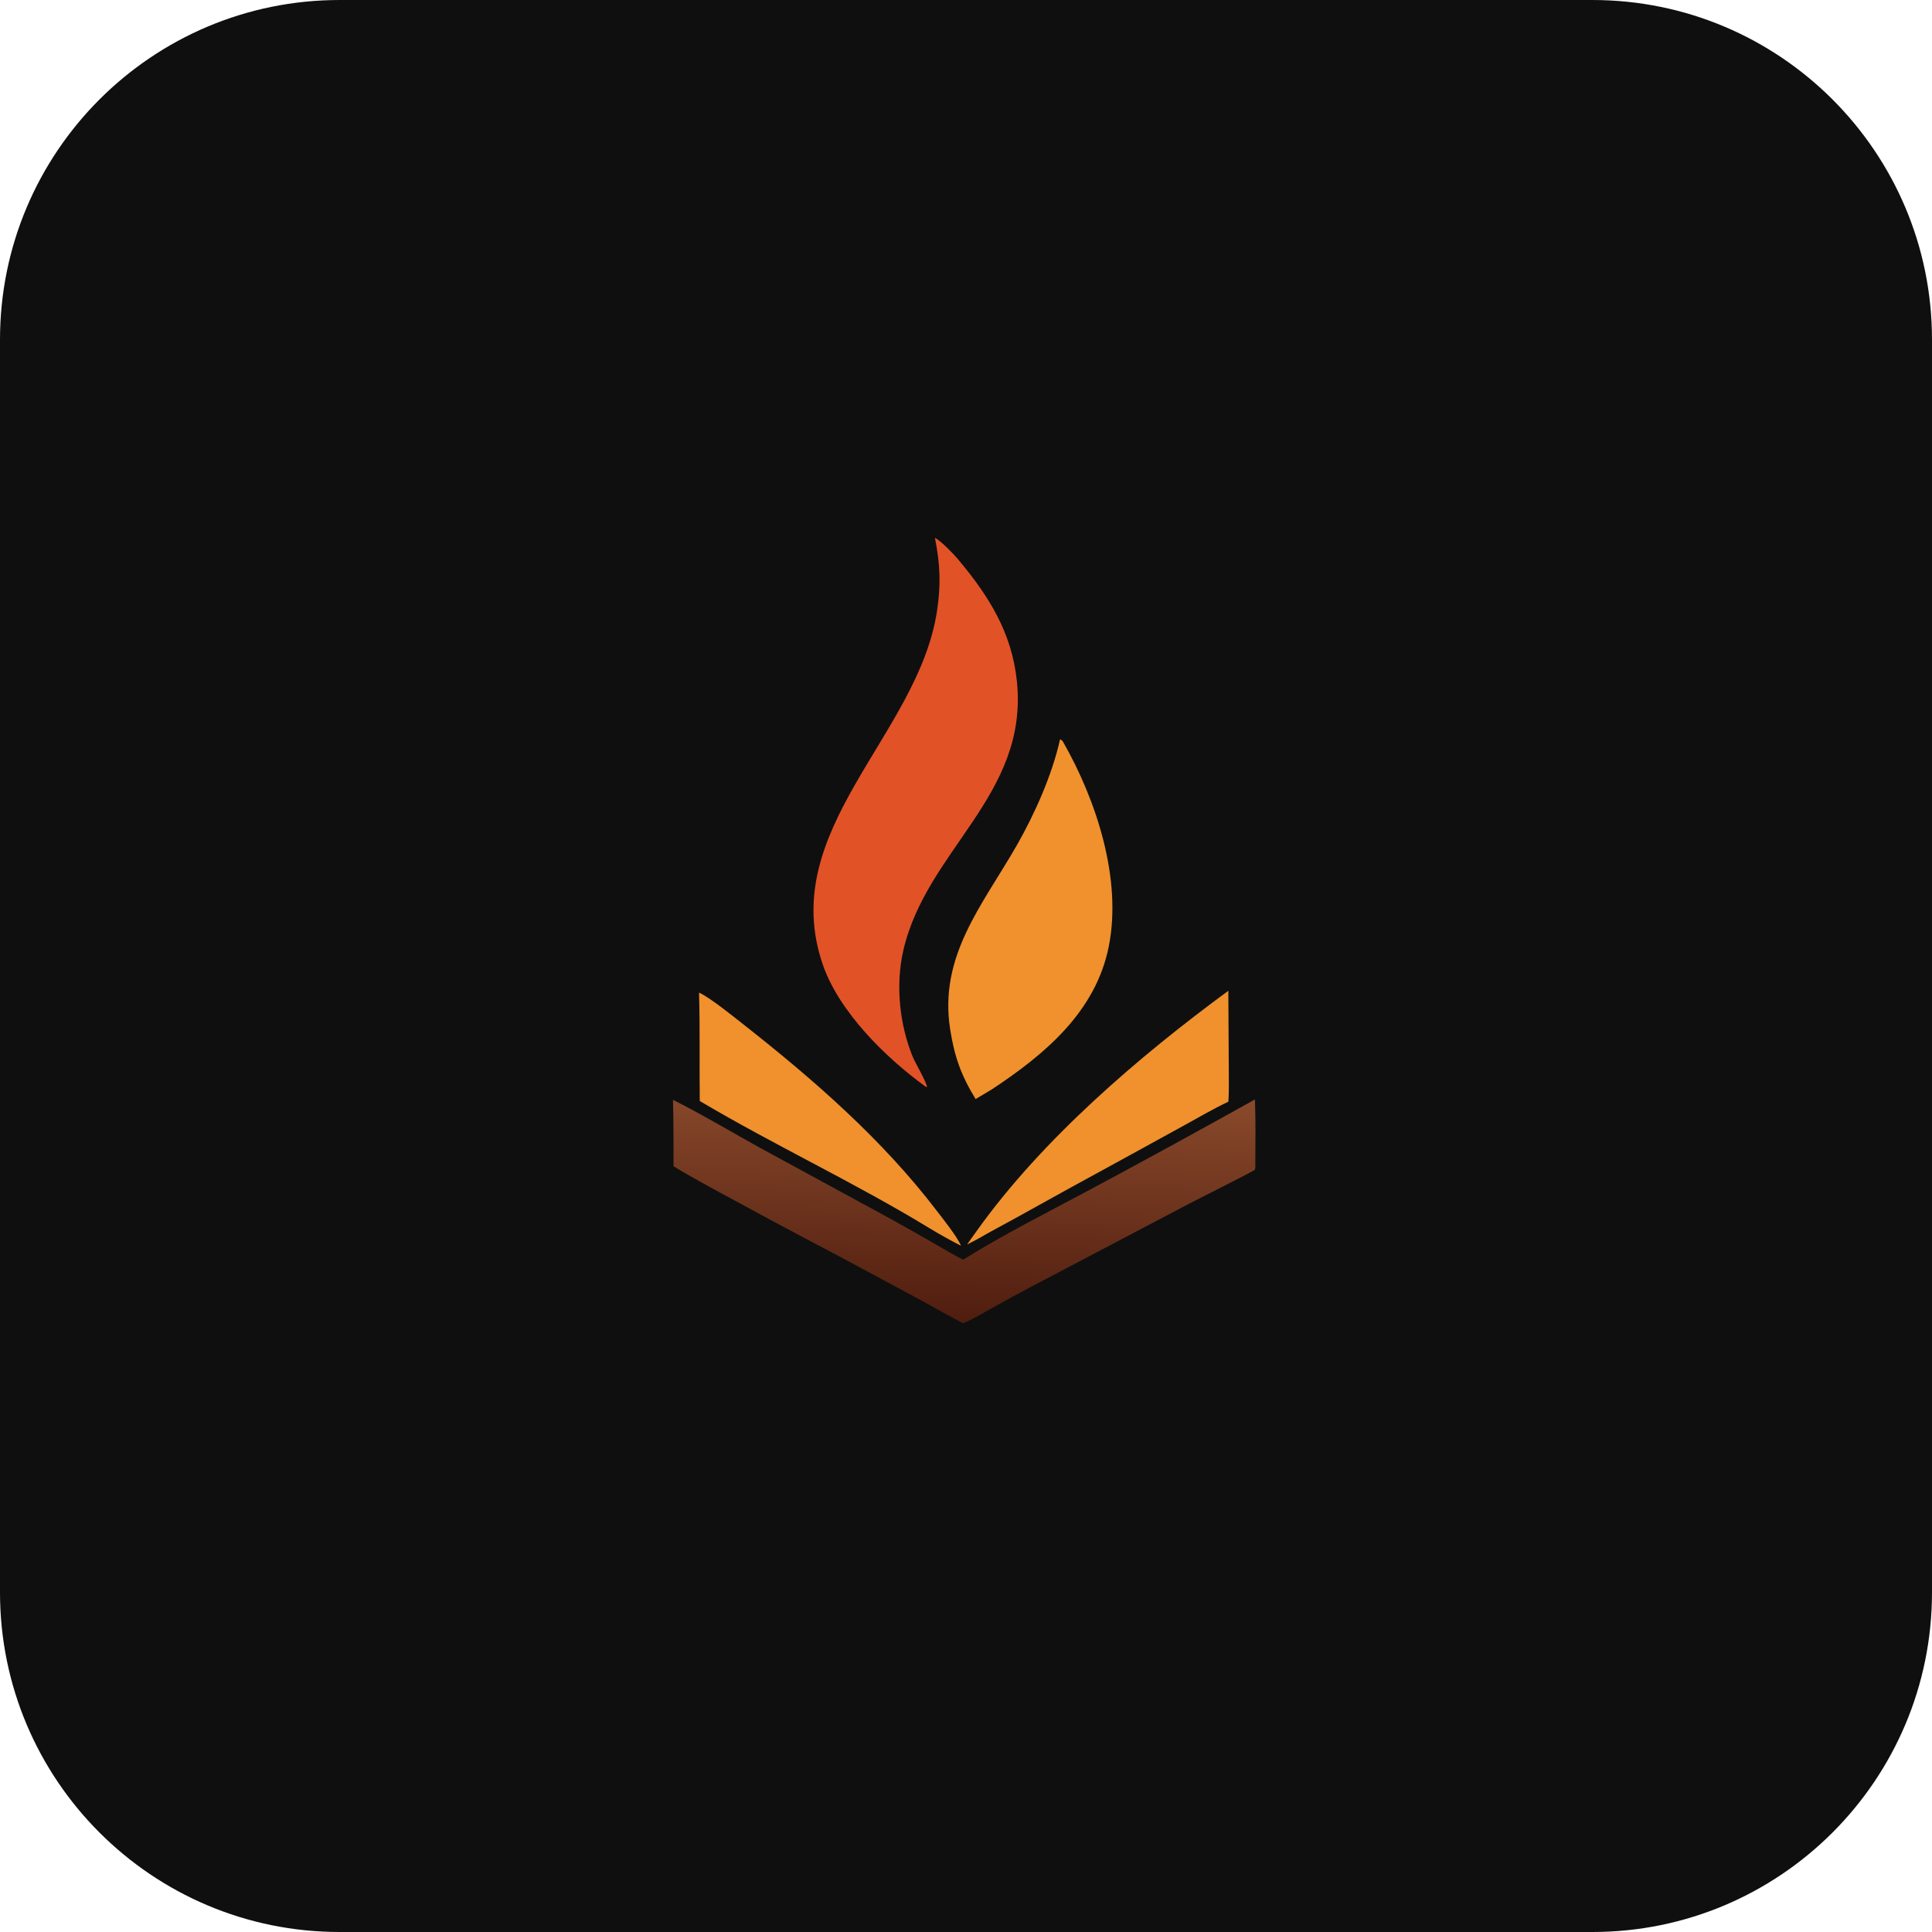
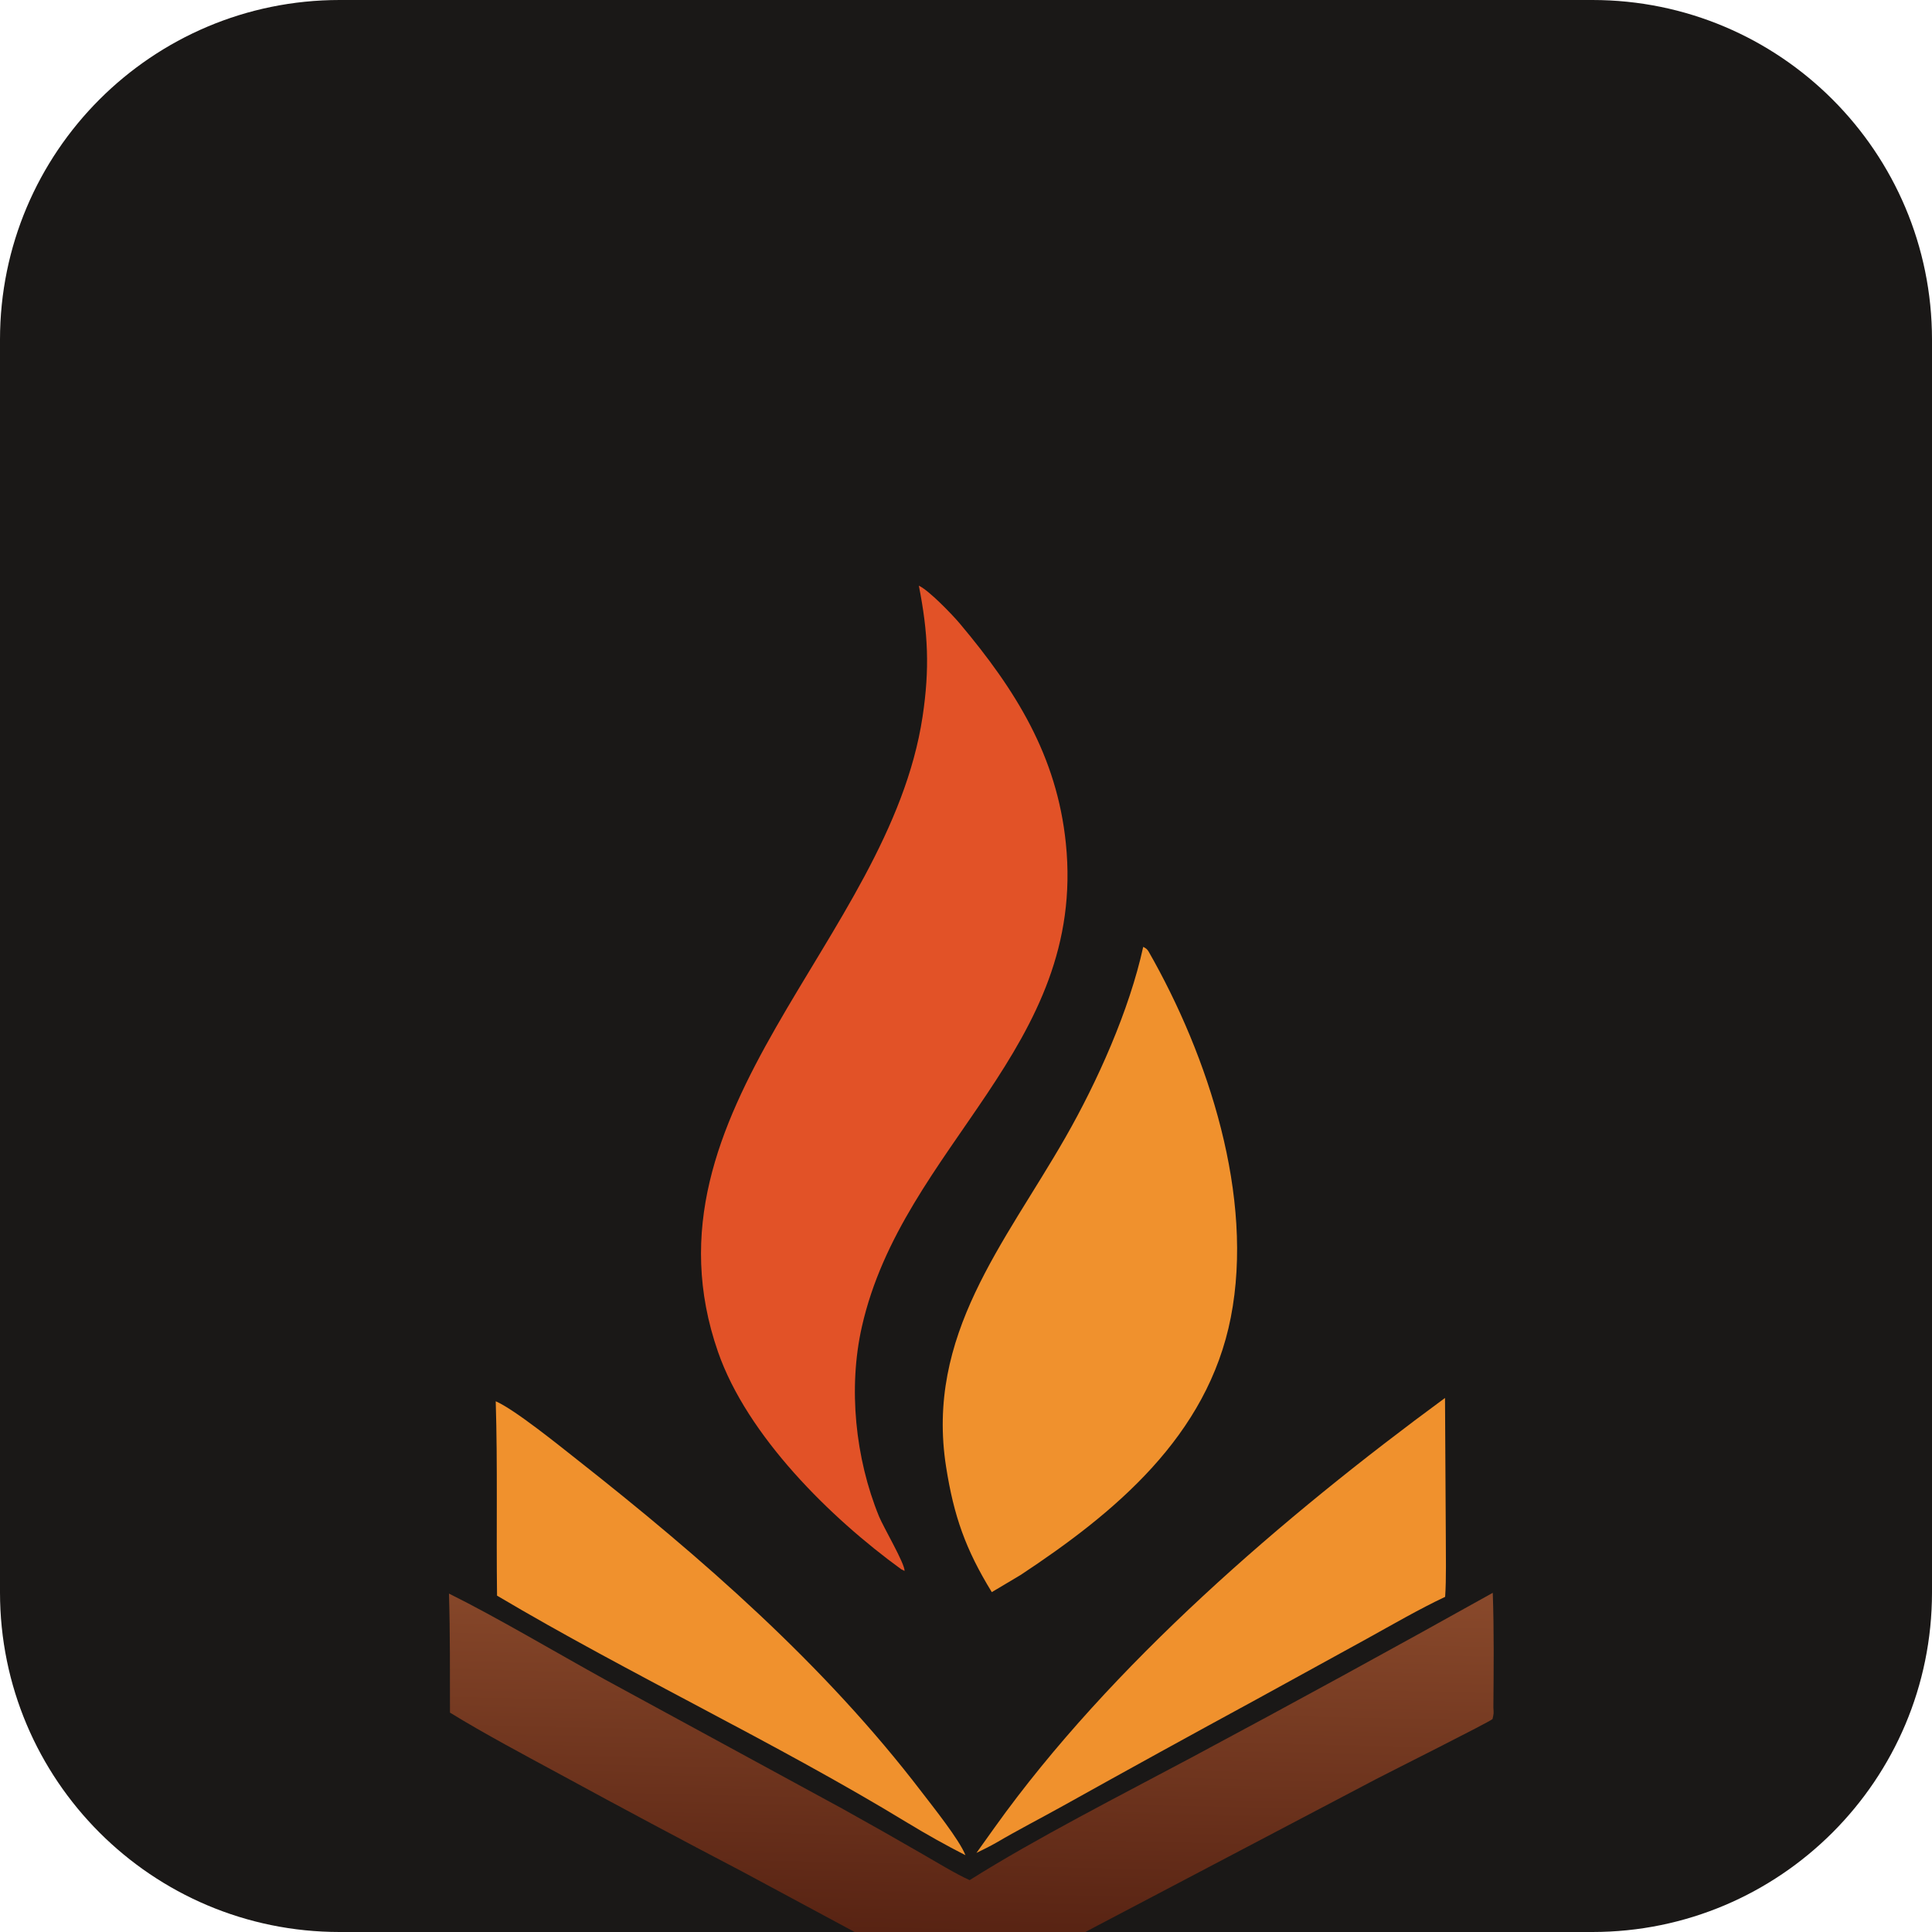
<svg xmlns="http://www.w3.org/2000/svg" width="1024" height="1024" viewBox="0 0 1024 1024">
  <defs>
    <linearGradient id="bookGradient" x1="509" y1="739" x2="512" y2="609" gradientUnits="userSpaceOnUse">
      <stop offset="0" stop-color="#501D0F" />
      <stop offset="1" stop-color="#89492B" />
    </linearGradient>
  </defs>
-   <rect x="0" y="0" width="1024" height="1024" rx="180" ry="180" fill="#0F0F0F" />
-   <g transform="translate(40, 20) scale(0.92)">
+   <rect x="0" y="0" width="1024" height="1024" rx="180" ry="180" fill="#1A1817" />
+   <g transform="translate(-330, -165) scale(1.65)">
    <path fill="#E25227" d="M495.154 288.138C498.378 289.608 505.914 297.445 508.313 300.3C526.269 321.669 539.502 342.79 542.378 370.879C549.115 436.662 490.007 467.903 476.848 526.209C472.415 545.849 474.731 568.443 482.366 587.122C483.763 590.541 490.702 602.324 490.569 604.62L489.492 604.081C466.698 587.526 440.031 561.25 430.639 534.248C403.556 456.377 485.481 402.143 496.346 330.247C498.679 314.804 498.133 303.222 495.154 288.138Z" />
    <path fill="url(#bookGradient)" d="M679.512 611.655C679.948 623.671 679.803 636.504 679.711 648.539C679.819 650.345 679.874 650.354 679.431 652.203C678.578 653.105 645.852 669.482 641.946 671.541L551.504 719.091C543.78 723.161 536.109 727.33 528.491 731.597C523.974 734.127 516.055 738.826 511.383 740.578C504.39 737.13 495.509 731.912 488.494 728.114L438.452 701.202C418.928 690.993 399.491 680.618 380.143 670.078C368.598 663.83 355.674 656.975 344.543 650.136C344.526 637.556 344.602 624.446 344.219 611.898C359.414 619.412 379.065 631.083 394.357 639.52L470.64 681.021C479.247 685.796 487.81 690.649 496.33 695.578C500.794 698.136 506.902 701.896 511.48 703.945C532.487 690.677 560.415 676.473 582.602 664.63C615.066 647.267 647.37 629.608 679.512 611.655Z" />
    <path fill="#F0912D" d="M567.225 404.156C568.003 404.556 568.509 404.868 568.965 405.666C588.192 439.301 602.938 484.462 595.366 523.183C587.91 561.316 558.078 585.951 527.823 605.935L518.591 611.429C510.152 597.693 506.392 586.985 503.912 571.209C497.26 528.911 522.684 499.522 542.221 465.408C552.466 447.518 562.786 424.502 567.225 404.156Z" />
    <path fill="#F0912D" d="M359.24 550.125C365.269 552.715 379.71 564.412 385.223 568.751C425.497 600.45 464.809 634.729 496.049 675.611C499.494 680.119 508.175 690.937 510.126 695.939C503.857 692.741 497.548 689.208 491.532 685.547C448.751 659.511 402.641 638.037 359.663 612.561C359.387 591.884 359.872 570.732 359.24 550.125Z" />
    <path fill="#F0912D" d="M664.174 549.059L664.428 593.205C664.417 599.159 664.625 607.179 664.213 612.947C655.817 616.909 647.229 621.897 639.067 626.408L603.341 646.032C582.669 657.264 562.058 668.608 541.509 680.063C534.744 683.835 526.75 687.959 520.246 691.793C518.071 693.047 515.906 694.089 513.66 695.2L519.513 687.005C556.887 634.717 612.459 587.041 664.174 549.059Z" />
  </g>
</svg>
